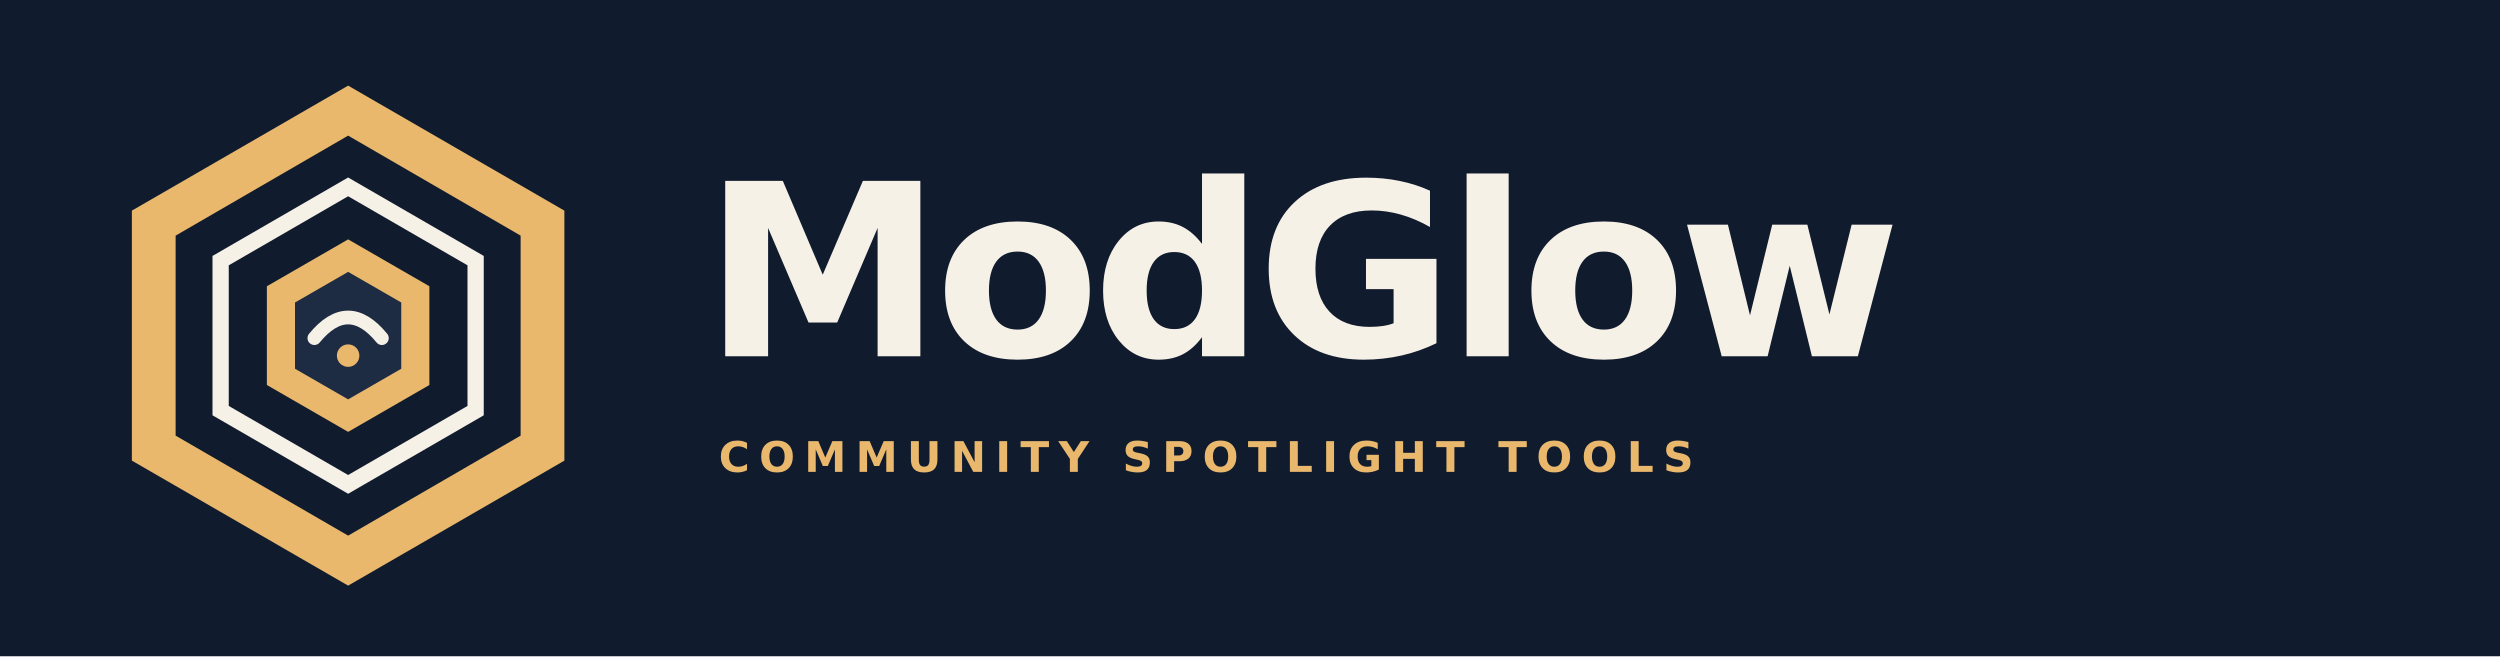
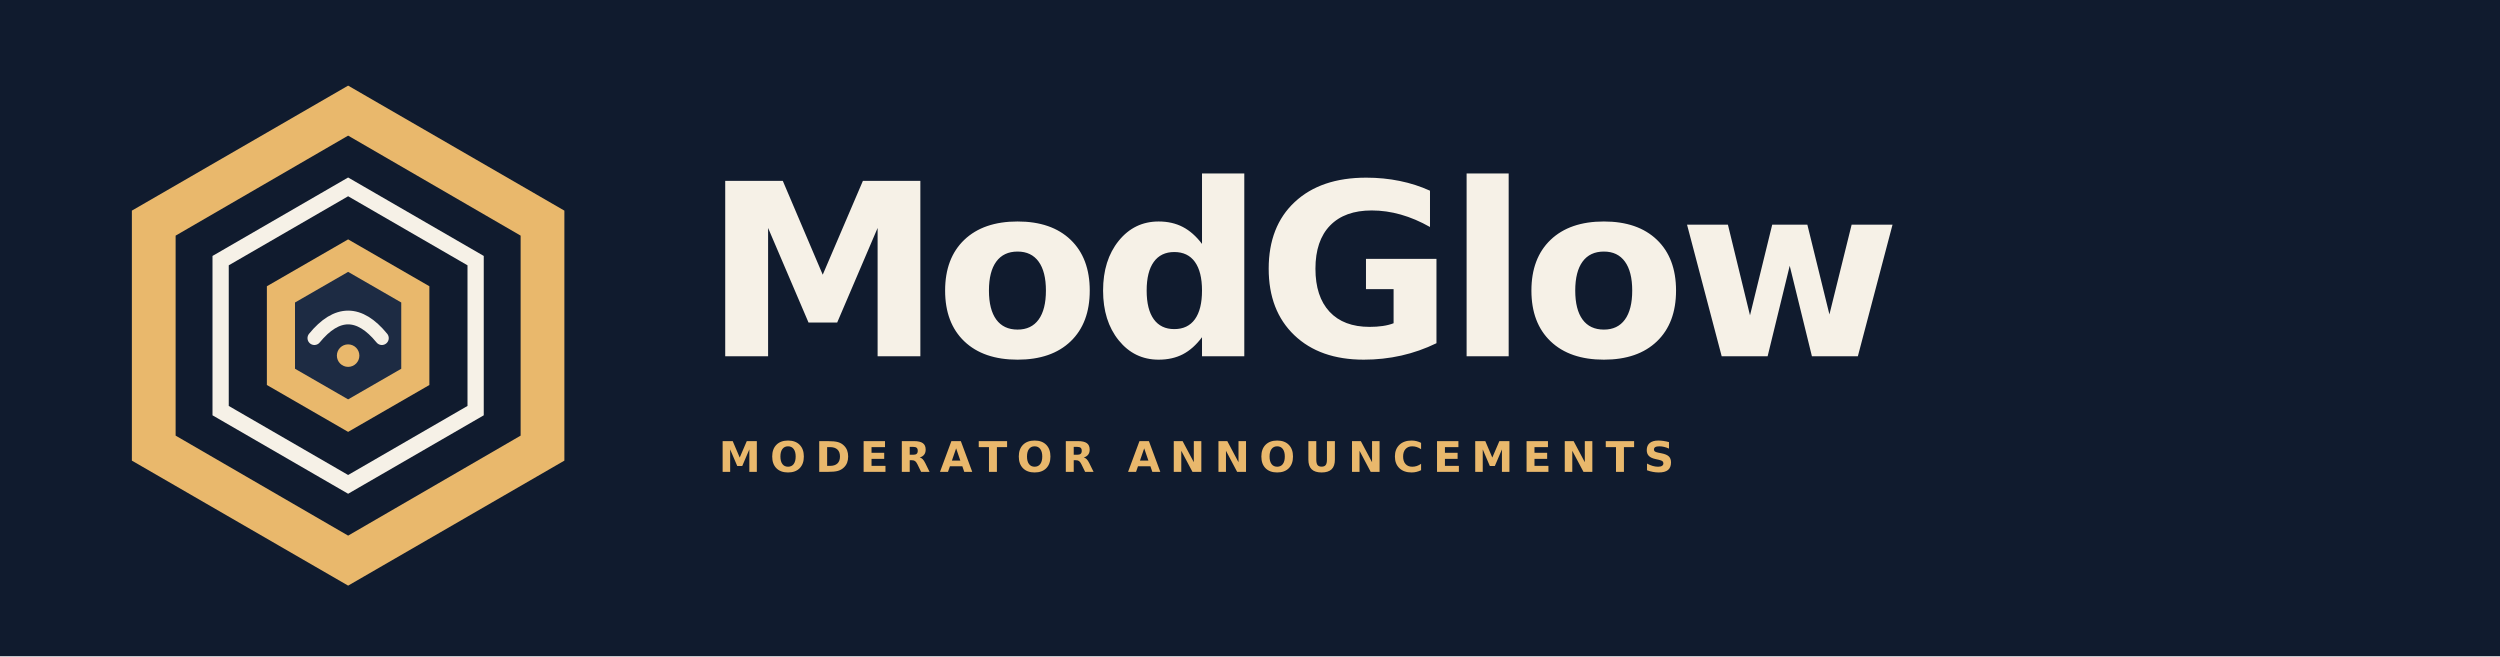
<svg xmlns="http://www.w3.org/2000/svg" width="1600" height="420" viewBox="0 0 1600 420">
  <rect width="1600" height="420" fill="#101B2E" />
  <defs />
  <g transform="translate(18 18) scale(.40)">
    <g>
      <path d="M512 92 L858 292 L858 692 L512 892 L166 692 L166 292 Z" fill="#E9B86C" />
      <path d="M512 172 L788 332 L788 652 L512 812 L236 652 L236 332 Z" fill="#101B2E" />
      <path d="M512 254 L716 372 L716 612 L512 730 L308 612 L308 372 Z" fill="none" stroke="#F6F1E7" stroke-width="26" />
      <path d="M512 338 L642 413 L642 571 L512 646 L382 571 L382 413 Z" fill="#E9B86C" />
      <path d="M512 390 L597 439 L597 545 L512 594 L427 545 L427 439 Z" fill="#1D2B43" />
      <path d="M458 496 Q512 430 566 496" fill="none" stroke="#F6F1E7" stroke-width="22" stroke-linecap="round" />
      <circle cx="512" cy="524" r="18" fill="#E9B86C" />
    </g>
  </g>
  <text x="450" y="228" font-family="DejaVu Sans, Arial, sans-serif" font-size="154" font-weight="800" letter-spacing="-5" fill="#F6F1E7">ModGlow</text>
-   <text x="460" y="302" font-family="DejaVu Sans, Arial, sans-serif" font-size="27" font-weight="700" letter-spacing="6" fill="#E9B86C">COMMUNITY SPOTLIGHT TOOLS</text>
+   <text x="460" y="302" font-family="DejaVu Sans, Arial, sans-serif" font-size="27" font-weight="700" letter-spacing="6" fill="#E9B86C">MODERATOR ANNOUNCEMENTS</text>
</svg>
